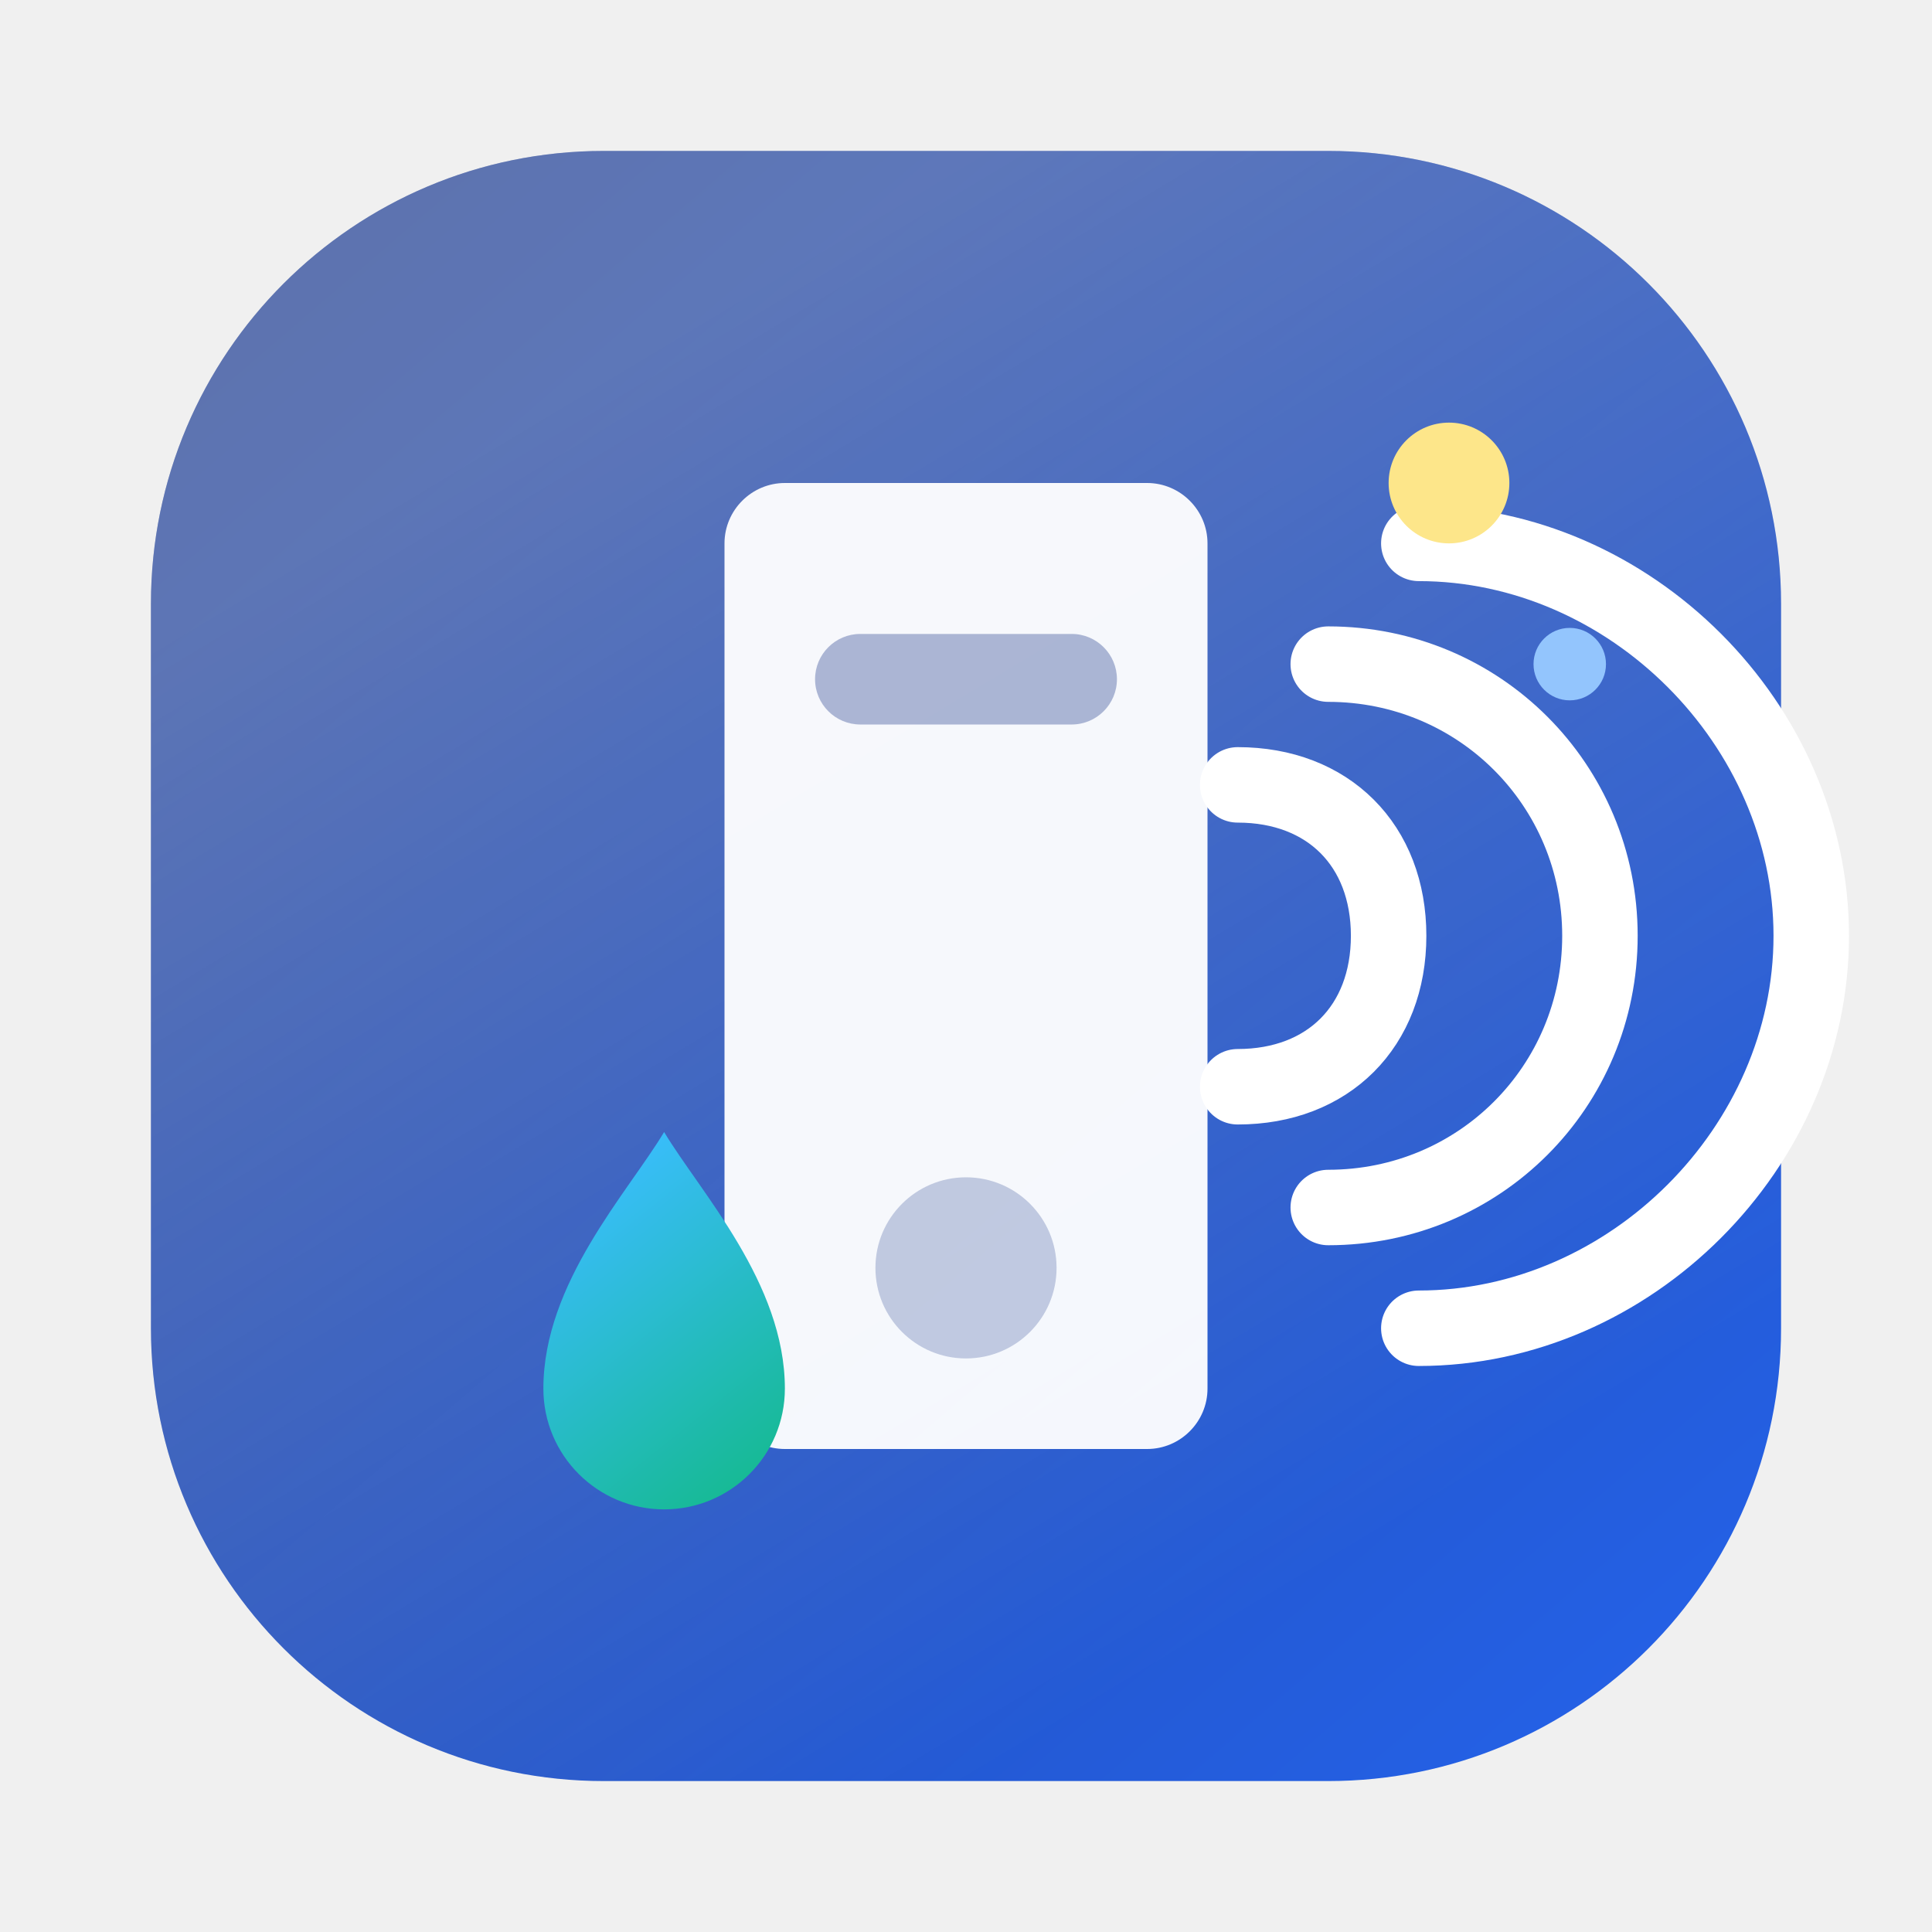
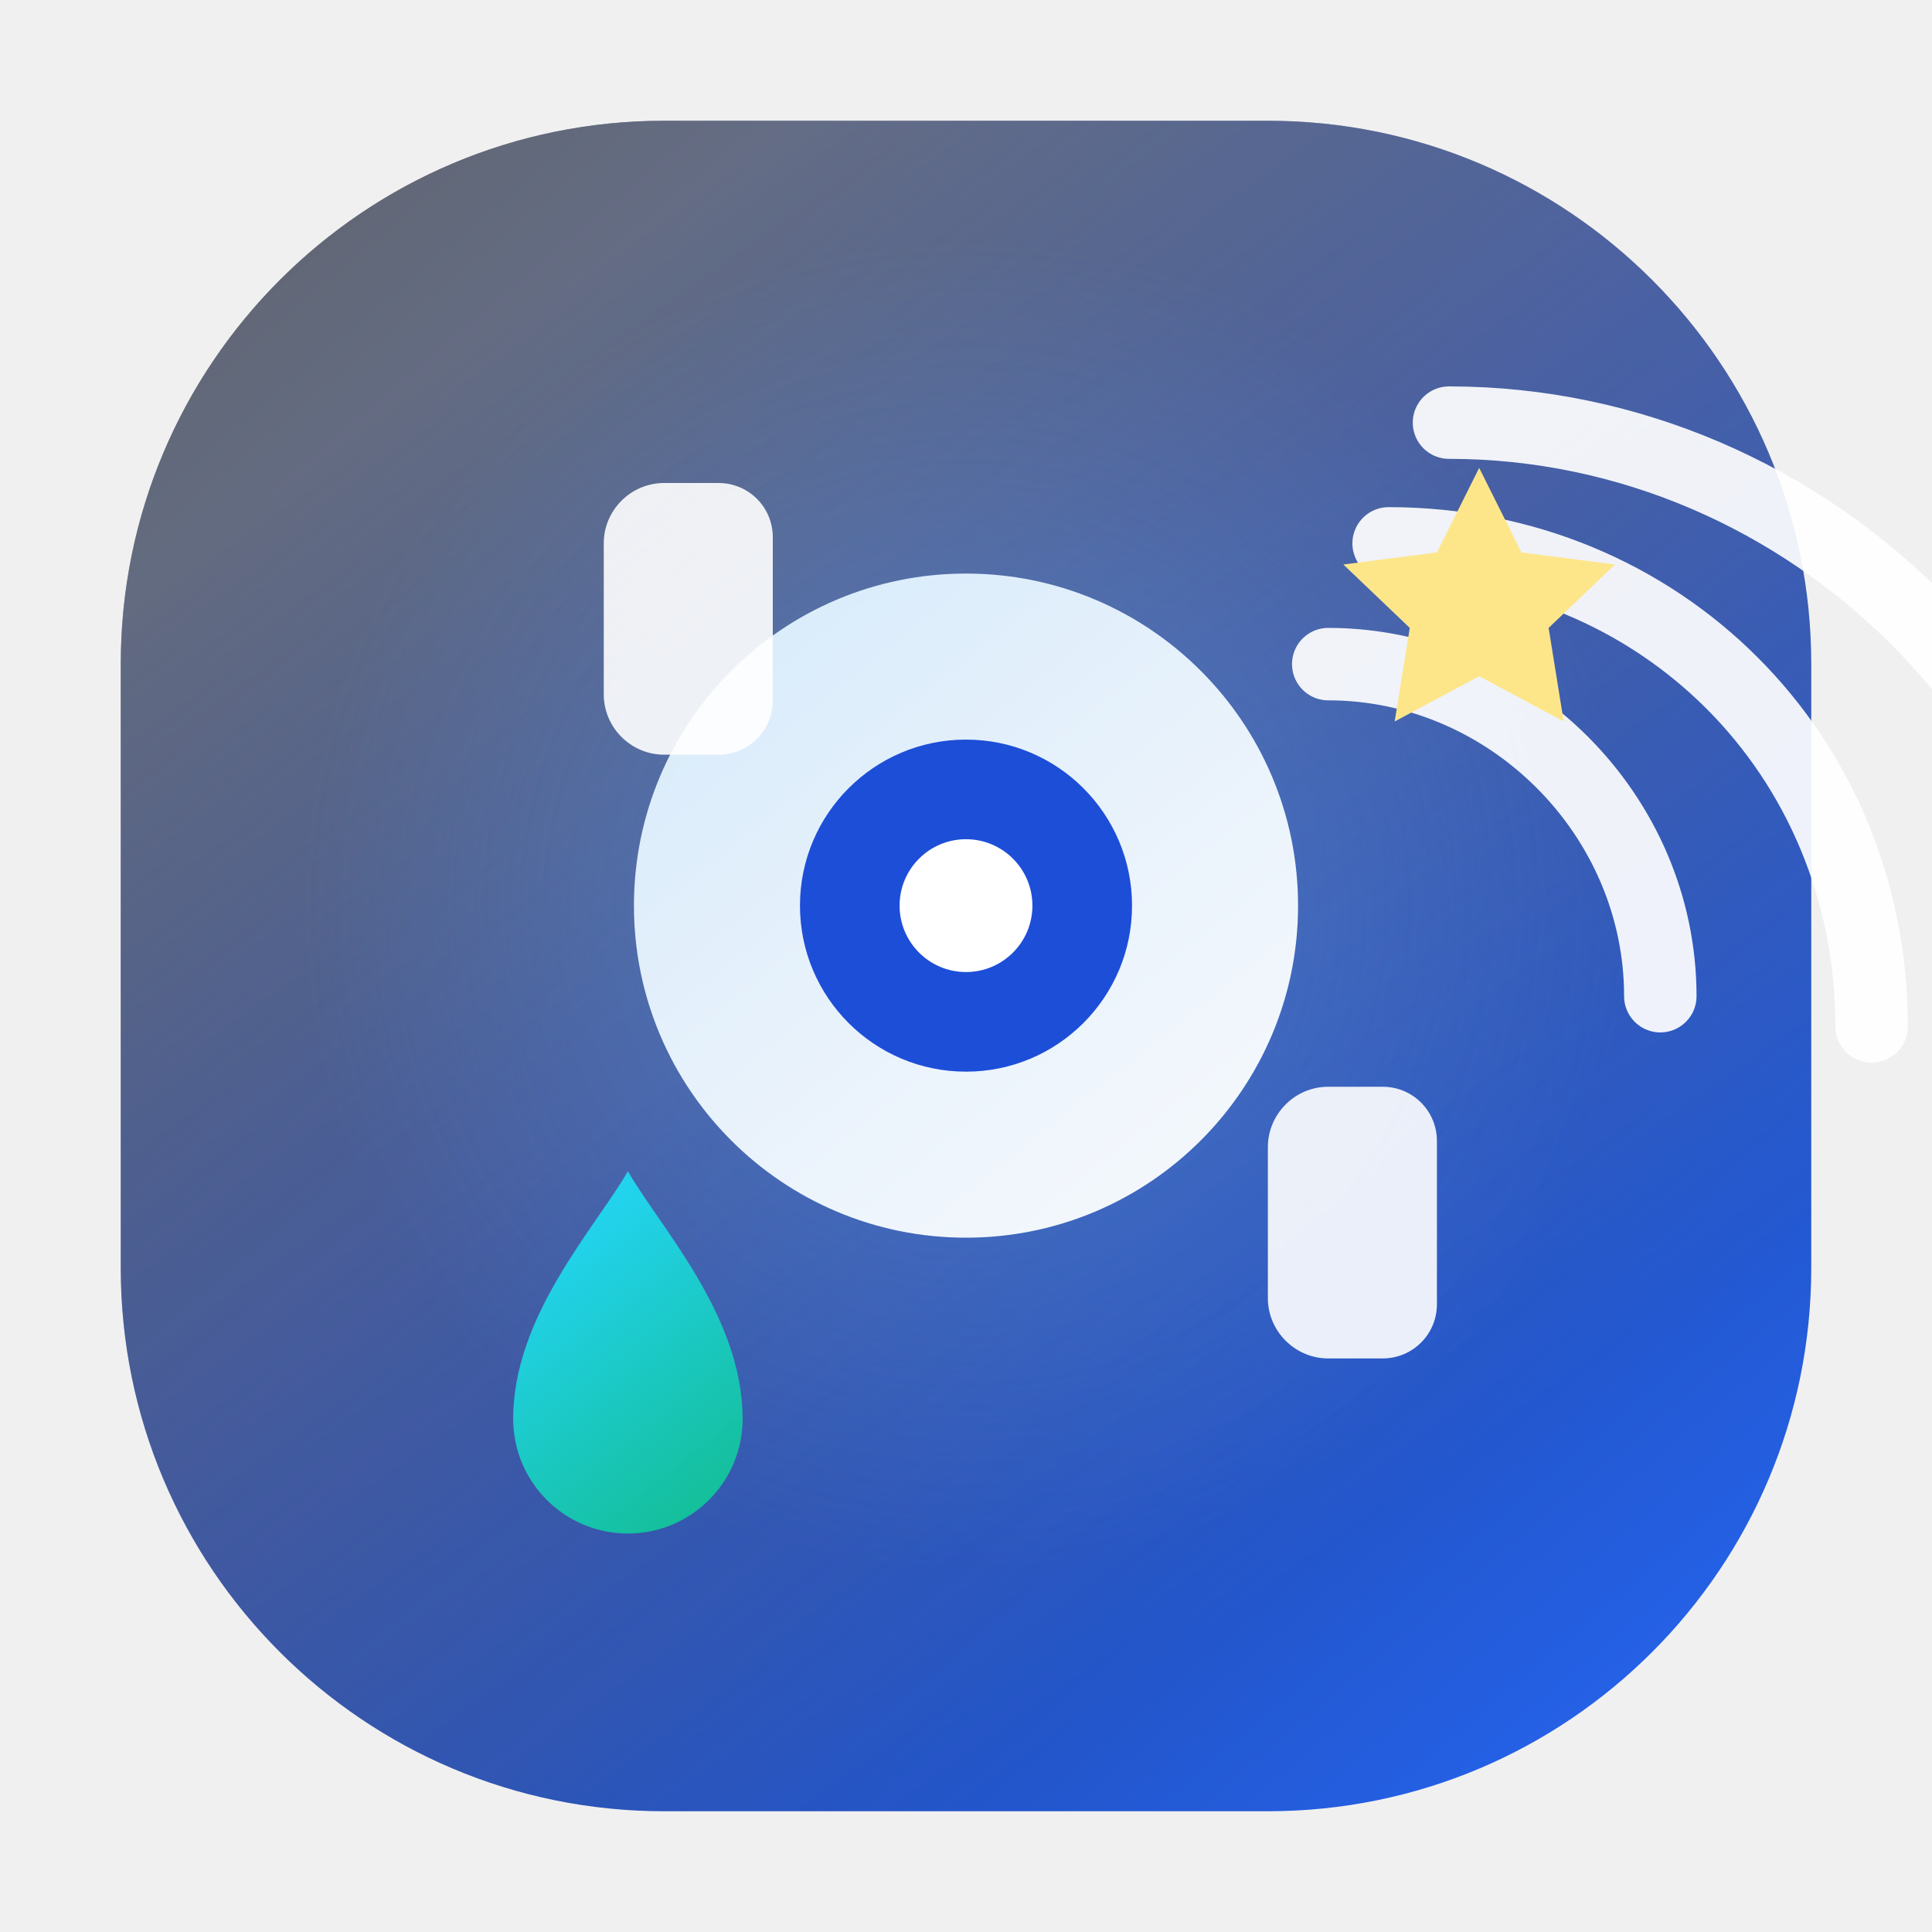
<svg xmlns="http://www.w3.org/2000/svg" viewBox="0 0 64 64" fill="none">
  <defs>
-     <linearGradient id="bg" x1="8" y1="4" x2="56" y2="60" gradientUnits="userSpaceOnUse">
-       <stop stop-color="#1E3A8A" />
+     <linearGradient id="bg" x1="10" y1="6" x2="54" y2="58" gradientUnits="userSpaceOnUse">
+       <stop stop-color="#0F172A" />
+       <stop offset="0.45" stop-color="#1E3A8A" />
      <stop offset="1" stop-color="#2563EB" />
    </linearGradient>
-     <linearGradient id="shine" x1="20" y1="12" x2="44" y2="52" gradientUnits="userSpaceOnUse">
-       <stop stop-color="#FFFFFF" stop-opacity="0.28" />
+     <linearGradient id="shine" x1="18" y1="10" x2="46" y2="50" gradientUnits="userSpaceOnUse">
+       <stop stop-color="#FFFFFF" stop-opacity="0.34" />
      <stop offset="1" stop-color="#FFFFFF" stop-opacity="0" />
    </linearGradient>
-     <linearGradient id="drop" x1="14" y1="44" x2="22" y2="54" gradientUnits="userSpaceOnUse">
-       <stop stop-color="#38BDF8" />
+     <linearGradient id="core" x1="24" y1="22" x2="40" y2="42" gradientUnits="userSpaceOnUse">
+       <stop stop-color="#E0F2FE" />
+       <stop offset="1" stop-color="#FFFFFF" />
+     </linearGradient>
+     <linearGradient id="drop" x1="15" y1="44" x2="23" y2="54" gradientUnits="userSpaceOnUse">
+       <stop stop-color="#22D3EE" />
      <stop offset="1" stop-color="#10B981" />
    </linearGradient>
+     <radialGradient id="glow" cx="0" cy="0" r="1" gradientUnits="userSpaceOnUse" gradientTransform="translate(32 30) rotate(90) scale(22)">
+       <stop stop-color="#60A5FA" stop-opacity="0.35" />
+       <stop offset="1" stop-color="#60A5FA" stop-opacity="0" />
+     </radialGradient>
  </defs>
-   <rect x="5" y="5" width="54" height="54" rx="15" fill="url(#bg)" />
-   <rect x="5" y="5" width="54" height="54" rx="15" fill="url(#shine)" />
-   <path d="M24 18c0-1.1.9-2 2-2h12c1.1 0 2 .9 2 2v28c0 1.1-.9 2-2 2H26c-1.1 0-2-.9-2-2V18z" fill="#fff" opacity="0.95" />
-   <rect x="27" y="21" width="10" height="3" rx="1.5" fill="#1E3A8A" opacity="0.35" />
-   <circle cx="32" cy="42" r="3" fill="#1E3A8A" opacity="0.25" />
-   <g stroke="#fff" stroke-width="2.5" stroke-linecap="round" fill="none">
-     <path d="M41 26c3 0 5 2 5 5s-2 5-5 5" />
-     <path d="M44 22c5 0 9 4 9 9s-4 9-9 9" />
-     <path d="M47 18c7 0 13 6 13 13s-6 13-13 13" />
+   <rect x="4" y="4" width="56" height="56" rx="18" fill="url(#bg)" />
+   <rect x="4" y="4" width="56" height="56" rx="18" fill="url(#shine)" />
+   <circle cx="32" cy="30" r="22" fill="url(#glow)" />
+   <circle cx="32" cy="30" r="11" fill="url(#core)" opacity="0.96" />
+   <circle cx="32" cy="30" r="5.5" fill="#1D4ED8" />
+   <circle cx="32" cy="30" r="2.2" fill="#FFFFFF" />
+   <g stroke="#FFFFFF" stroke-width="2.4" stroke-linecap="round" fill="none" opacity="0.92">
+     <path d="M44 22c6 0 11 5 11 11" />
+     <path d="M46 18c9 0 16 7 16 16" />
+     <path d="M48 14c12 0 22 10 22 22" />
  </g>
-   <path d="M18 46c0-3.5 2.8-6.5 4-8.5 1.2 2 4 5 4 8.5a4 4 0 1 1-8 0z" fill="url(#drop)" />
-   <circle cx="48" cy="16" r="2" fill="#FDE68A" />
-   <circle cx="52" cy="22" r="1.2" fill="#93C5FD" />
+   <path d="M20 18c0-1.1.9-2 2-2h1.8c1 0 1.8.8 1.8 1.8v5.4c0 1-.8 1.8-1.8 1.8H22c-1.1 0-2-.9-2-2V18z" fill="#FFFFFF" opacity="0.9" />
+   <path d="M42 38c0-1.1.9-2 2-2h1.8c1 0 1.8.8 1.8 1.8v5.4c0 1-.8 1.8-1.8 1.8H44c-1.1 0-2-.9-2-2V38z" fill="#FFFFFF" opacity="0.9" />
+   <path d="M17 47c0-3.4 2.7-6.3 3.8-8.2 1.1 1.9 3.8 4.8 3.8 8.2a3.8 3.8 0 1 1-7.6 0z" fill="url(#drop)" />
+   <path d="M49 15.5l1.4 2.8 3.1.4-2.2 2.1.5 3.1-2.8-1.5-2.8 1.5.5-3.1-2.2-2.1 3.1-.4z" fill="#FDE68A" />
</svg>
